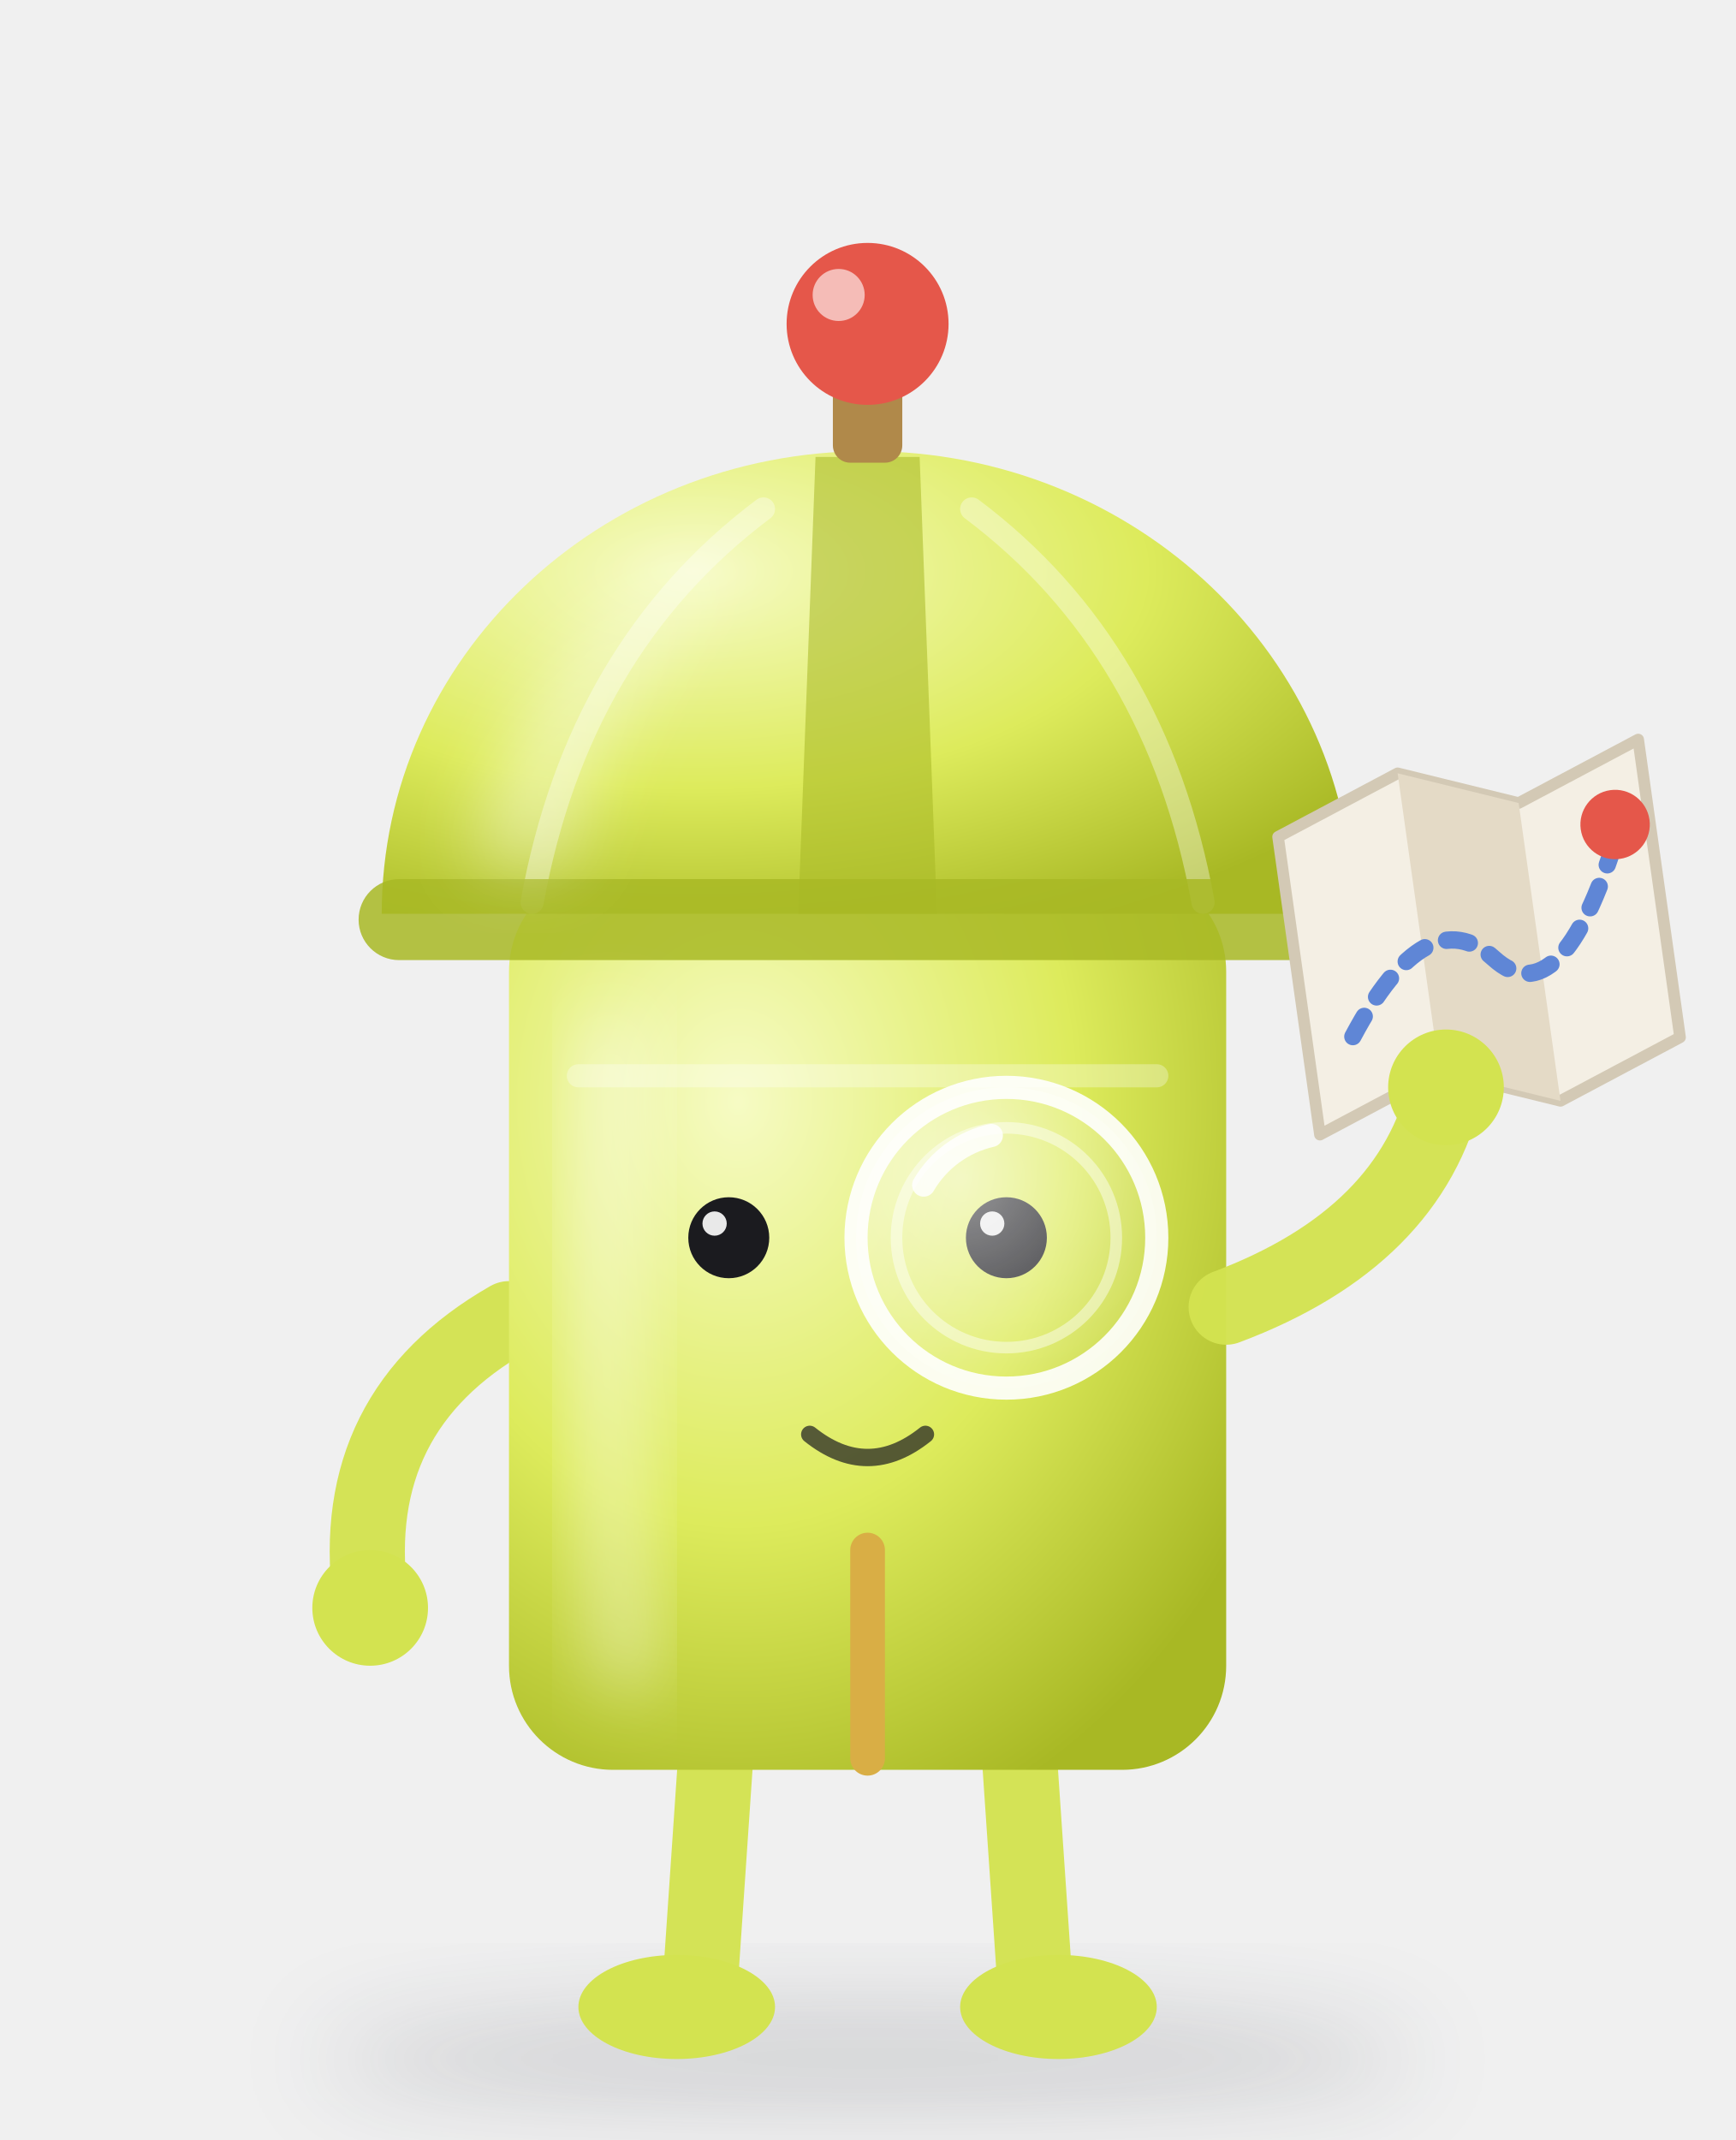
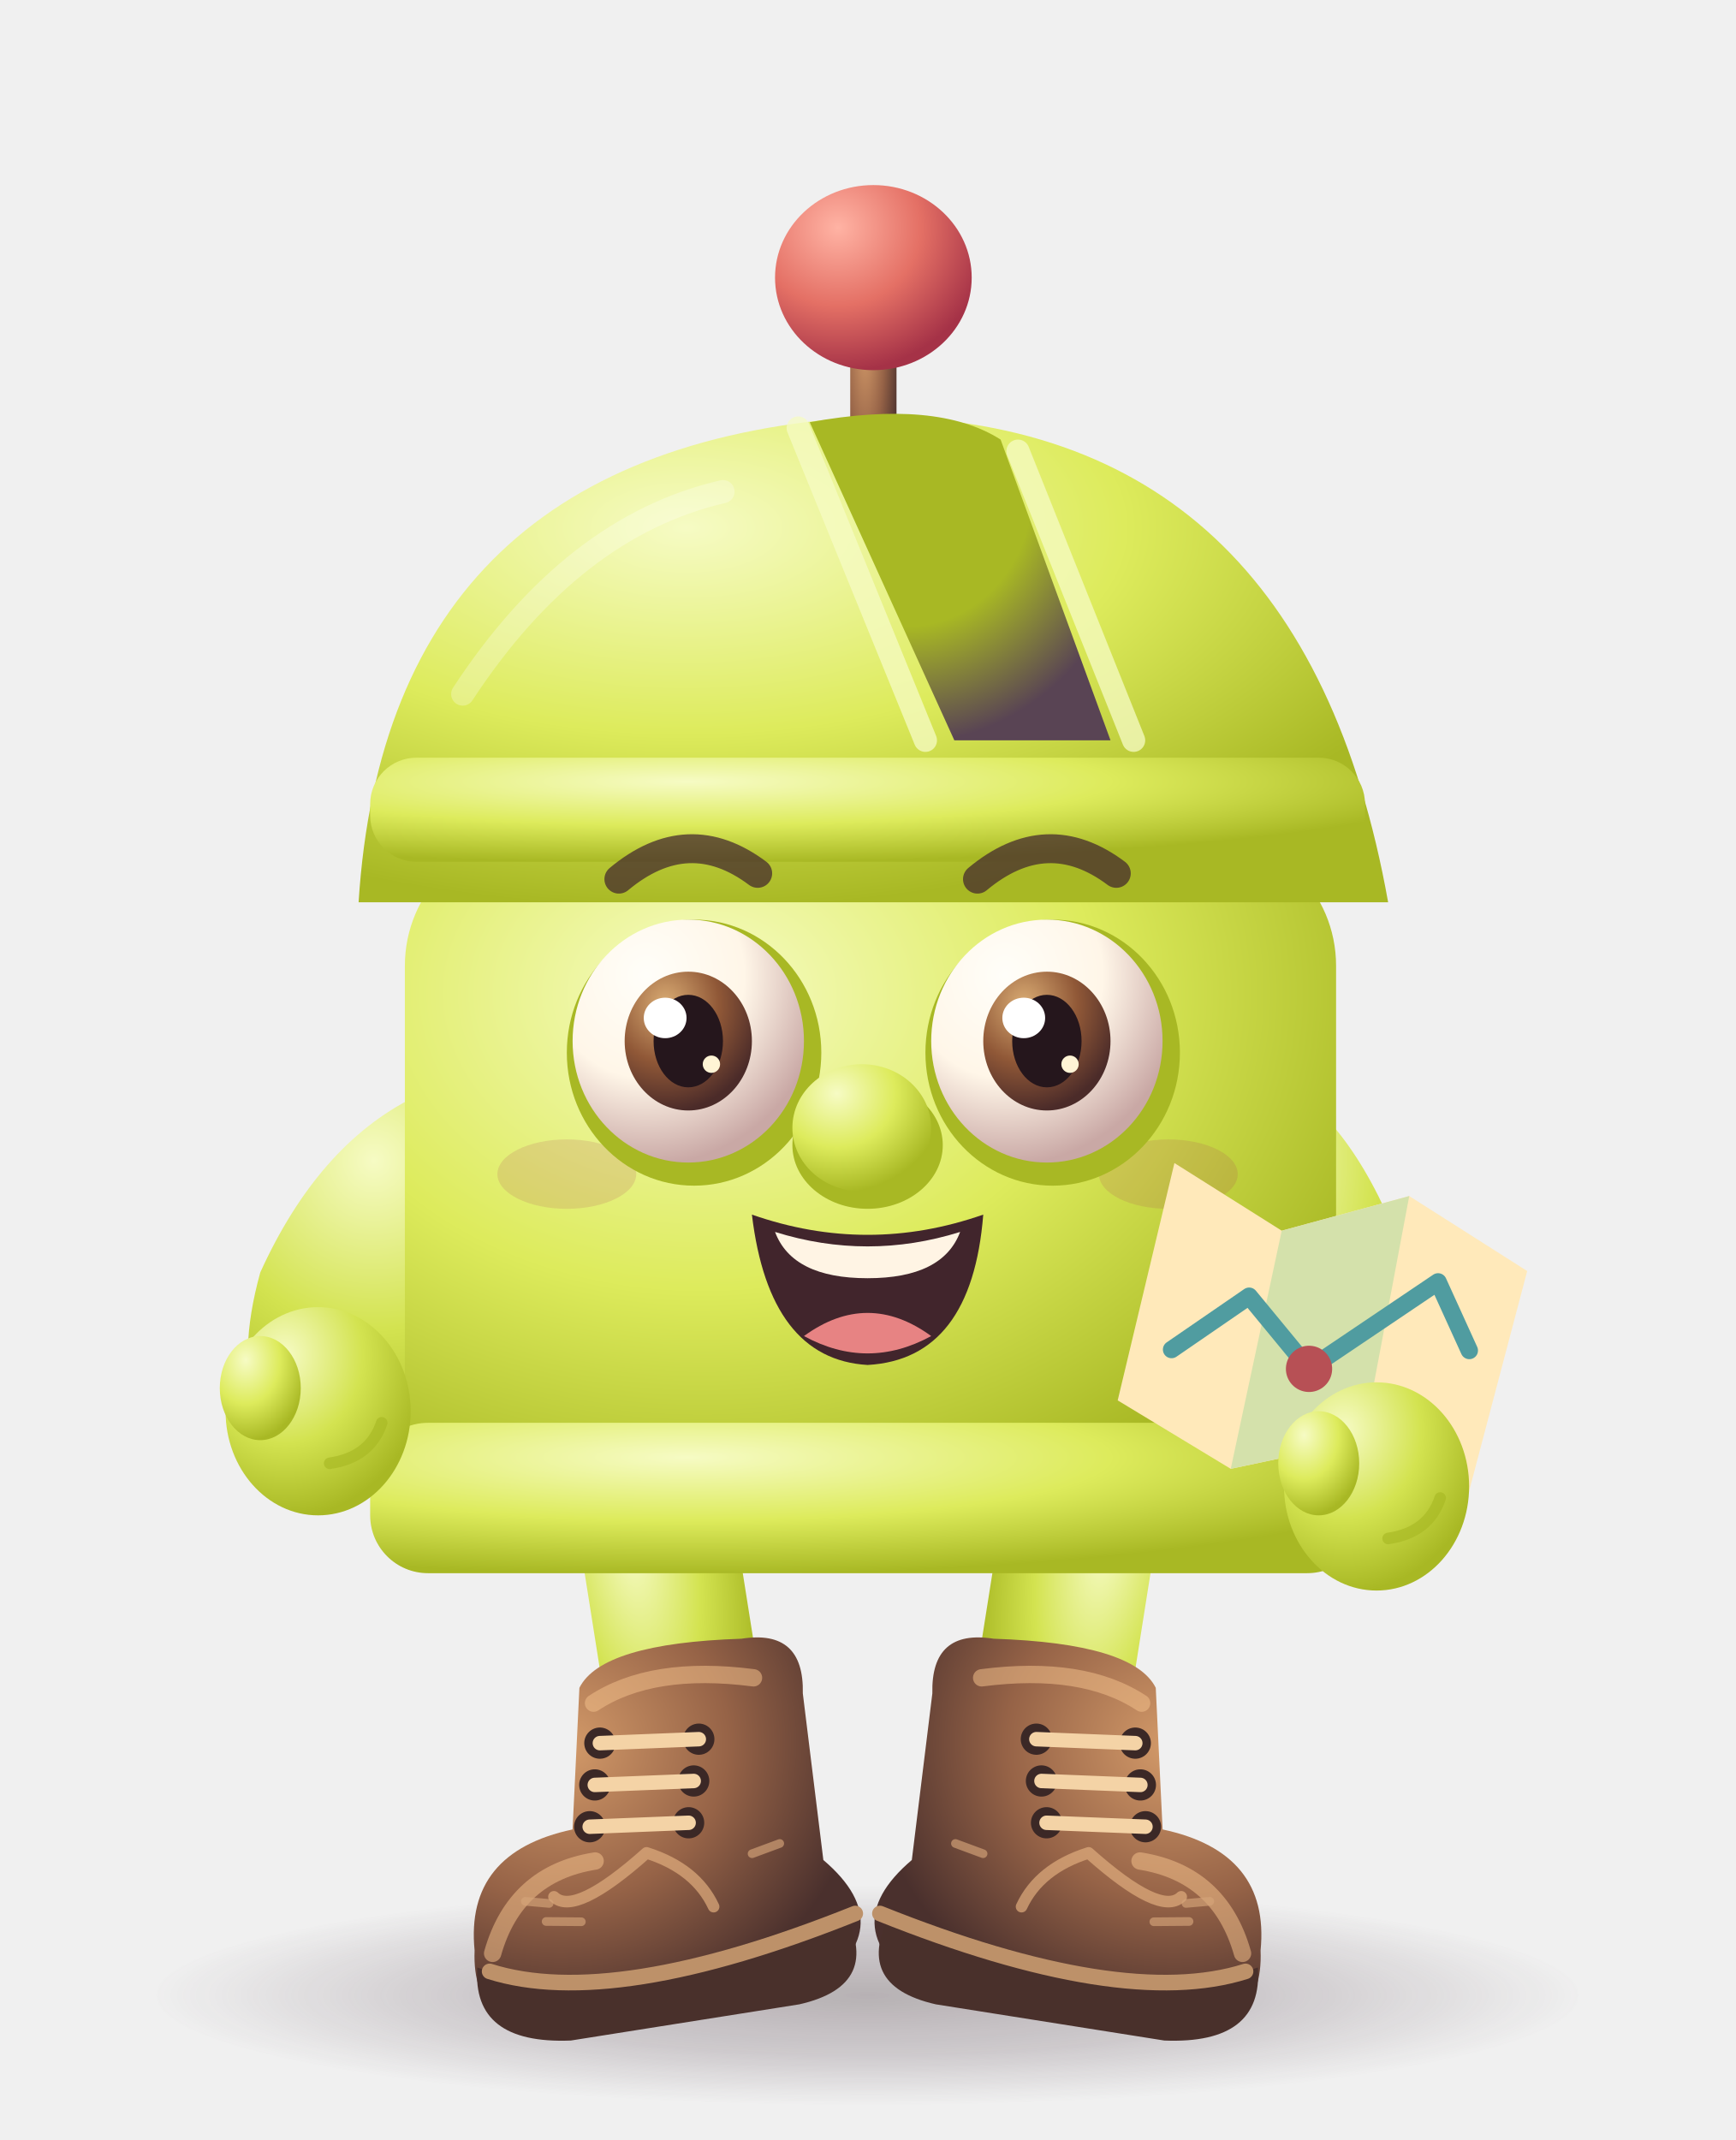
<svg xmlns="http://www.w3.org/2000/svg" width="600" height="740" viewBox="0 0 300 370" role="img" aria-label="Greenwich, the places mascot">
  <defs>
-     <radialGradient id="placesb" cx="32%" cy="26%" r="85%">
+     <radialGradient id="placesclay" cx="32%" cy="23%" r="78%">
      <stop offset="0" stop-color="#F6FBC4" />
-       <stop offset=".55" stop-color="#DDEB5C" />
+       <stop offset="0.54" stop-color="#DDEB5C" />
      <stop offset="1" stop-color="#A8B824" />
    </radialGradient>
-     <radialGradient id="placesl" cx="35%" cy="30%" r="75%">
-       <stop offset="0" stop-color="#fff" stop-opacity=".55" />
-       <stop offset="1" stop-color="#fff" stop-opacity=".08" />
+     <radialGradient id="placesarm" cx="32%" cy="23%" r="78%">
+       <stop offset="0" stop-color="#F6FBC4" />
+       <stop offset="0.54" stop-color="#D3E350" />
+       <stop offset="1" stop-color="#A8B824" />
    </radialGradient>
-     <filter id="placesf" x="-20%" y="-20%" width="140%" height="140%">
-       <feGaussianBlur stdDeviation="6" />
-     </filter>
-     <filter id="placess" x="-50%" y="-50%" width="200%" height="200%">
-       <feGaussianBlur stdDeviation="8" />
-     </filter>
+     <radialGradient id="placesrecess" cx="32%" cy="23%" r="78%">
+       <stop offset="0" stop-color="#A8B824" />
+       <stop offset="0.54" stop-color="#A8B824" />
+       <stop offset="1" stop-color="#594454" />
+     </radialGradient>
+     <radialGradient id="placesboot" cx="32%" cy="23%" r="78%">
+       <stop offset="0" stop-color="#d39a69" />
+       <stop offset="0.54" stop-color="#966347" />
+       <stop offset="1" stop-color="#4a302d" />
+     </radialGradient>
+     <radialGradient id="placeswood" cx="32%" cy="23%" r="78%">
+       <stop offset="0" stop-color="#ffe0a6" />
+       <stop offset="0.54" stop-color="#bb8051" />
+       <stop offset="1" stop-color="#774231" />
+     </radialGradient>
+     <radialGradient id="placesgold" cx="32%" cy="23%" r="78%">
+       <stop offset="0" stop-color="#fff5bb" />
+       <stop offset="0.54" stop-color="#ebba54" />
+       <stop offset="1" stop-color="#aa612e" />
+     </radialGradient>
+     <radialGradient id="placesred" cx="32%" cy="23%" r="78%">
+       <stop offset="0" stop-color="#ffb3a4" />
+       <stop offset="0.54" stop-color="#e47065" />
+       <stop offset="1" stop-color="#a53247" />
+     </radialGradient>
+     <radialGradient id="placeswhite" cx="32%" cy="23%" r="78%">
+       <stop offset="0" stop-color="#fffef9" />
+       <stop offset="0.54" stop-color="#fff6e8" />
+       <stop offset="1" stop-color="#c9a8a5" />
+     </radialGradient>
+     <radialGradient id="placesiris" cx="32%" cy="23%" r="78%">
+       <stop offset="0" stop-color="#d9ab73" />
+       <stop offset="0.54" stop-color="#905837" />
+       <stop offset="1" stop-color="#4b2b29" />
+     </radialGradient>
+     <radialGradient id="placesfloor">
+       <stop stop-color="#38252e" stop-opacity=".31" />
+       <stop offset=".55" stop-color="#483442" stop-opacity=".2" />
+       <stop offset="1" stop-color="#483442" stop-opacity="0" />
+     </radialGradient>
  </defs>
-   <ellipse cx="150" cy="356" rx="95" ry="10" fill="#1B2430" opacity=".14" filter="url(#placess)" />
-   <path d="M124 300 L121 344" fill="none" stroke="#D3E350" stroke-width="13" stroke-linecap="round" stroke-linejoin="round" opacity=".96" />
-   <path d="M176 300 L179 344" fill="none" stroke="#D3E350" stroke-width="13" stroke-linecap="round" stroke-linejoin="round" opacity=".96" />
-   <ellipse cx="117" cy="347" rx="17" ry="9" fill="#D3E350" />
-   <ellipse cx="183" cy="347" rx="17" ry="9" fill="#D3E350" />
-   <path d="M88 228 Q60 244 64 276" fill="none" stroke="#D3E350" stroke-width="13" stroke-linecap="round" stroke-linejoin="round" opacity=".96" />
-   <circle cx="64" cy="278" r="10" fill="#D3E350" />
-   <rect x="88" y="150" width="124" height="156" rx="18" fill="url(#placesb)" />
-   <path d="M100 186 L200 186" fill="none" stroke="#fff" stroke-opacity=".3" stroke-width="4" stroke-linecap="round" stroke-linejoin="round" />
-   <path d="M66 158 A84 80 0 0 1 234 158 Z" fill="url(#placesb)" />
-   <path d="M92 156 Q100 112 132 88 M208 156 Q200 112 168 88" fill="none" stroke="#fff" stroke-opacity=".35" stroke-width="4" stroke-linecap="round" />
-   <path d="M141 79 L159 79 L162 158 L138 158 Z" fill="#A8B824" opacity=".55" />
-   <rect x="62" y="152" width="176" height="14" rx="7" fill="#A8B824" opacity=".85" />
-   <rect x="144" y="64" width="12" height="16" rx="3" fill="#B0894A" />
-   <circle cx="150" cy="56" r="14" fill="#E5574A" />
-   <circle cx="145" cy="51" r="4.5" fill="#fff" opacity=".6" />
-   <path d="M150 268 L150 304" stroke="#D9AE45" stroke-width="6" stroke-linecap="round" />
-   <path d="M82 150 A72 70 0 0 1 128 94 Q104 120 98 150 Z" fill="#fff" opacity=".42" filter="url(#placesf)" />
-   <path d="M100 176 Q96 236 104 292 L114 292 Q108 236 112 176 Z" fill="#fff" opacity=".42" filter="url(#placesf)" />
-   <circle cx="126" cy="214" r="7" fill="#1B1B1F" />
-   <circle cx="123.55" cy="211.55" r="2.1" fill="#fff" opacity=".9" />
-   <circle cx="174" cy="214" r="7" fill="#1B1B1F" />
-   <circle cx="171.55" cy="211.55" r="2.1" fill="#fff" opacity=".9" />
-   <circle cx="174" cy="214" r="26" fill="url(#placesl)" stroke="#fff" stroke-opacity=".9" stroke-width="4" />
-   <circle cx="174" cy="214" r="19" fill="none" stroke="#fff" stroke-opacity=".45" stroke-width="2" />
-   <path d="M159.7 204.9 A18.2 18.2 0 0 1 171.4 196.32" fill="none" stroke="#fff" stroke-width="4" stroke-linecap="round" opacity=".85" />
-   <path d="M140 248 Q150 256 160 248" fill="none" stroke="#1B1B1F" stroke-width="3" stroke-linecap="round" opacity=".7" />
-   <path d="M212 226 Q244 214 250 188" fill="none" stroke="#D3E350" stroke-width="13" stroke-linecap="round" stroke-linejoin="round" opacity=".96" />
-   <g transform="rotate(-8 256 164)">
-     <path d="M224 140 L246 132 L266 140 L288 132 L288 184 L266 192 L246 184 L224 192 Z" fill="#F4EFE4" stroke="#D3C9B5" stroke-width="2" stroke-linejoin="round" />
-     <path d="M246 132 L246 184 L266 192 L266 140 Z" fill="#E4DAC6" />
-     <path d="M232 176 Q248 154 258 166 T282 148" fill="none" stroke="#5F86D6" stroke-width="3" stroke-dasharray="4 4" stroke-linecap="round" />
-     <circle cx="282" cy="146" r="6" fill="#E5574A" />
+   <ellipse cx="150" cy="345" rx="123" ry="19" fill="url(#placesfloor)" />
+   <g transform="translate(119 302) rotate(-9) scale(1 1)">
+     <rect x="-13" y="-53" width="27" height="71" rx="13" fill="url(#placesarm)" />
+     <path d="M-17-13Q-12-20 12-17Q23-17 21-6L20 23Q32 37 14 45H-27Q-45 44-42 29Q-41 12-22 11Z" fill="url(#placesboot)" />
+     <path d="M-42 32Q-24 42 22 32Q27 46 12 47H-28Q-45 45-42 32Z" fill="#49302b" />
+     <path d="M-40 33Q-20 43 24 33" fill="none" stroke="#bd9169" stroke-width="2.7" stroke-linecap="round" stroke-linejoin="round" />
+     <path d="M-39 30Q-33 17-19 17M-15-10Q-4-15 13-10" fill="none" stroke="#f1bd89" stroke-width="3" opacity="0.55" stroke-linecap="round" stroke-linejoin="round" />
+     <ellipse cx="-15" cy="-3" rx="2.7" ry="2.7" fill="#3b2826" />
+     <ellipse cx="2" cy="-1" rx="2.7" ry="2.7" fill="#3b2826" />
+     <path d="M-15 -3l17 2" fill="none" stroke="#f4d3a6" stroke-width="2.5" stroke-linecap="round" stroke-linejoin="round" />
+     <ellipse cx="-17" cy="4" rx="2.7" ry="2.7" fill="#3b2826" />
+     <ellipse cx="0" cy="6" rx="2.7" ry="2.7" fill="#3b2826" />
+     <path d="M-17 4l17 2" fill="none" stroke="#f4d3a6" stroke-width="2.5" stroke-linecap="round" stroke-linejoin="round" />
+     <ellipse cx="-19" cy="11" rx="2.7" ry="2.7" fill="#3b2826" />
+     <ellipse cx="-2" cy="13" rx="2.7" ry="2.7" fill="#3b2826" />
+     <path d="M-19 11l17 2" fill="none" stroke="#f4d3a6" stroke-width="2.5" stroke-linecap="round" stroke-linejoin="round" />
+     <path d="M-10 17q-14 9-17 5M-10 17q8 4 10 11" fill="none" stroke="#dfad7d" stroke-width="2" opacity="0.7" stroke-linecap="round" stroke-linejoin="round" />
+     <path d="M-29 26l6 1m-9-5l4 1m36-3l5-1" fill="none" stroke="#d5a47a" stroke-width="1.5" opacity="0.65" stroke-linecap="round" stroke-linejoin="round" />
  </g>
-   <circle cx="250" cy="188" r="10" fill="#D3E350" />
+   <g transform="translate(181 302) rotate(9) scale(-1 1)">
+     <rect x="-13" y="-53" width="27" height="71" rx="13" fill="url(#placesarm)" />
+     <path d="M-17-13Q-12-20 12-17Q23-17 21-6L20 23Q32 37 14 45H-27Q-45 44-42 29Q-41 12-22 11Z" fill="url(#placesboot)" />
+     <path d="M-42 32Q-24 42 22 32Q27 46 12 47H-28Q-45 45-42 32Z" fill="#49302b" />
+     <path d="M-40 33Q-20 43 24 33" fill="none" stroke="#bd9169" stroke-width="2.7" stroke-linecap="round" stroke-linejoin="round" />
+     <path d="M-39 30Q-33 17-19 17M-15-10Q-4-15 13-10" fill="none" stroke="#f1bd89" stroke-width="3" opacity="0.55" stroke-linecap="round" stroke-linejoin="round" />
+     <ellipse cx="-15" cy="-3" rx="2.7" ry="2.7" fill="#3b2826" />
+     <ellipse cx="2" cy="-1" rx="2.7" ry="2.7" fill="#3b2826" />
+     <path d="M-15 -3l17 2" fill="none" stroke="#f4d3a6" stroke-width="2.5" stroke-linecap="round" stroke-linejoin="round" />
+     <ellipse cx="-17" cy="4" rx="2.7" ry="2.7" fill="#3b2826" />
+     <ellipse cx="0" cy="6" rx="2.7" ry="2.7" fill="#3b2826" />
+     <path d="M-17 4l17 2" fill="none" stroke="#f4d3a6" stroke-width="2.5" stroke-linecap="round" stroke-linejoin="round" />
+     <ellipse cx="-19" cy="11" rx="2.7" ry="2.7" fill="#3b2826" />
+     <ellipse cx="-2" cy="13" rx="2.7" ry="2.7" fill="#3b2826" />
+     <path d="M-19 11l17 2" fill="none" stroke="#f4d3a6" stroke-width="2.5" stroke-linecap="round" stroke-linejoin="round" />
+     <path d="M-10 17q-14 9-17 5M-10 17q8 4 10 11" fill="none" stroke="#dfad7d" stroke-width="2" opacity="0.7" stroke-linecap="round" stroke-linejoin="round" />
+     <path d="M-29 26l6 1m-9-5l4 1m36-3l5-1" fill="none" stroke="#d5a47a" stroke-width="1.5" opacity="0.65" stroke-linecap="round" stroke-linejoin="round" />
+   </g>
+   <path d="M111 187Q65 176 45 220Q37 249 59 254Q76 247 76 225L110 211Z" fill="url(#placesarm)" />
+   <path d="M207 183Q238 183 250 244L232 259Q219 209 204 222Z" fill="url(#placesarm)" />
+   <rect x="147" y="49" width="8" height="43" rx="4" fill="url(#placesboot)" />
+   <ellipse cx="151" cy="48" rx="17" ry="16" fill="url(#placesred)" />
+   <rect x="70" y="144" width="161" height="121" rx="23" fill="url(#placesclay)" />
+   <path d="M62 156Q67 77 150 72Q225 72 240 156Z" fill="url(#placesclay)" />
+   <path d="M140 73Q162 69 173 76L192 128H165Z" fill="url(#placesrecess)" />
+   <path d="M138 74L160 128M176 78L196 128" fill="none" stroke="#F6FBC4" stroke-width="4" opacity="0.76" stroke-linecap="round" stroke-linejoin="round" />
+   <rect x="64" y="131" width="172" height="18" rx="8" fill="url(#placesclay)" />
+   <rect x="64" y="246" width="172" height="26" rx="10" fill="url(#placesclay)" />
+   <path d="M80 120Q99 91 125 85" fill="none" stroke="white" stroke-width="4" opacity="0.26" stroke-linecap="round" stroke-linejoin="round" />
+   <ellipse cx="55" cy="244" rx="16" ry="18" fill="url(#placesarm)" />
+   <ellipse cx="45" cy="240" rx="7" ry="9" fill="url(#placesclay)" />
+   <path d="M57 253q7 -1 9 -7" fill="none" stroke="#A8B824" stroke-width="2" opacity="0.65" stroke-linecap="round" stroke-linejoin="round" />
+   <g transform="translate(150 180)">
+     <ellipse cx="-52" cy="23" rx="12" ry="6" fill="#a63655" opacity=".15" />
+     <ellipse cx="52" cy="23" rx="12" ry="6" fill="#a63655" opacity=".15" />
+     <g class="sm-blink">
+       <g transform="translate(-31 0)">
+         <path d="M-12 -28Q0 -38 12 -29" fill="none" stroke="#41252C" stroke-width="5" opacity="0.72" stroke-linecap="round" stroke-linejoin="round" />
+         <ellipse cx="1" cy="2" rx="22" ry="23" fill="#A8B824" />
+         <ellipse cx="0" cy="0" rx="20" ry="21" fill="url(#placeswhite)" />
+         <ellipse cx="0" cy="0" rx="11" ry="12" fill="url(#placesiris)" />
+         <ellipse cx="0" cy="0" rx="6" ry="8" fill="#25161c" />
+         <ellipse cx="-4" cy="-4" rx="3.7" ry="3.5" fill="white" />
+         <ellipse cx="4" cy="4" rx="1.5" ry="1.5" fill="#fff4d5" />
+       </g>
+       <g transform="translate(31 0)">
+         <path d="M-12 -28Q0 -38 12 -29" fill="none" stroke="#41252C" stroke-width="5" opacity="0.72" stroke-linecap="round" stroke-linejoin="round" />
+         <ellipse cx="1" cy="2" rx="22" ry="23" fill="#A8B824" />
+         <ellipse cx="0" cy="0" rx="20" ry="21" fill="url(#placeswhite)" />
+         <ellipse cx="0" cy="0" rx="11" ry="12" fill="url(#placesiris)" />
+         <ellipse cx="0" cy="0" rx="6" ry="8" fill="#25161c" />
+         <ellipse cx="-4" cy="-4" rx="3.7" ry="3.5" fill="white" />
+         <ellipse cx="4" cy="4" rx="1.5" ry="1.5" fill="#fff4d5" />
+       </g>
+     </g>
+     <ellipse cx="0" cy="18" rx="13" ry="11" fill="#A8B824" />
+     <ellipse cx="-1" cy="15" rx="12" ry="11" fill="url(#placesclay)" />
+     <path d="M-20 30Q0 37 20 30Q18 55 0 56Q-17 55-20 30Z" fill="#41252C" />
+     <path d="M-16 33Q0 38 16 33Q13 41 0 41Q-13 41-16 33Z" fill="#fff4e4" />
+     <path d="M-11 51Q0 43 11 51Q0 57-11 51Z" fill="#e78383" />
+   </g>
+   <g transform="rotate(8 229 232)">
+     <path d="M199 205L219 214L240 205L262 215L257 257L238 248L216 256L195 247Z" fill="#ffe9ba" />
+     <path d="M219 214L240 205L238 248L216 256Z" fill="#d4e1ab" />
+     <path d="M203 237L215 226L227 237L247 219L254 230" fill="none" stroke="#509ca0" stroke-width="3" stroke-linecap="round" stroke-linejoin="round" />
+     <ellipse cx="227" cy="237" rx="4" ry="4" fill="#b75055" />
+   </g>
+   <ellipse cx="238" cy="257" rx="16" ry="18" fill="url(#placesarm)" />
+   <ellipse cx="228" cy="253" rx="7" ry="9" fill="url(#placesclay)" />
+   <path d="M240 266q7 -1 9 -7" fill="none" stroke="#A8B824" stroke-width="2" opacity="0.65" stroke-linecap="round" stroke-linejoin="round" />
</svg>
